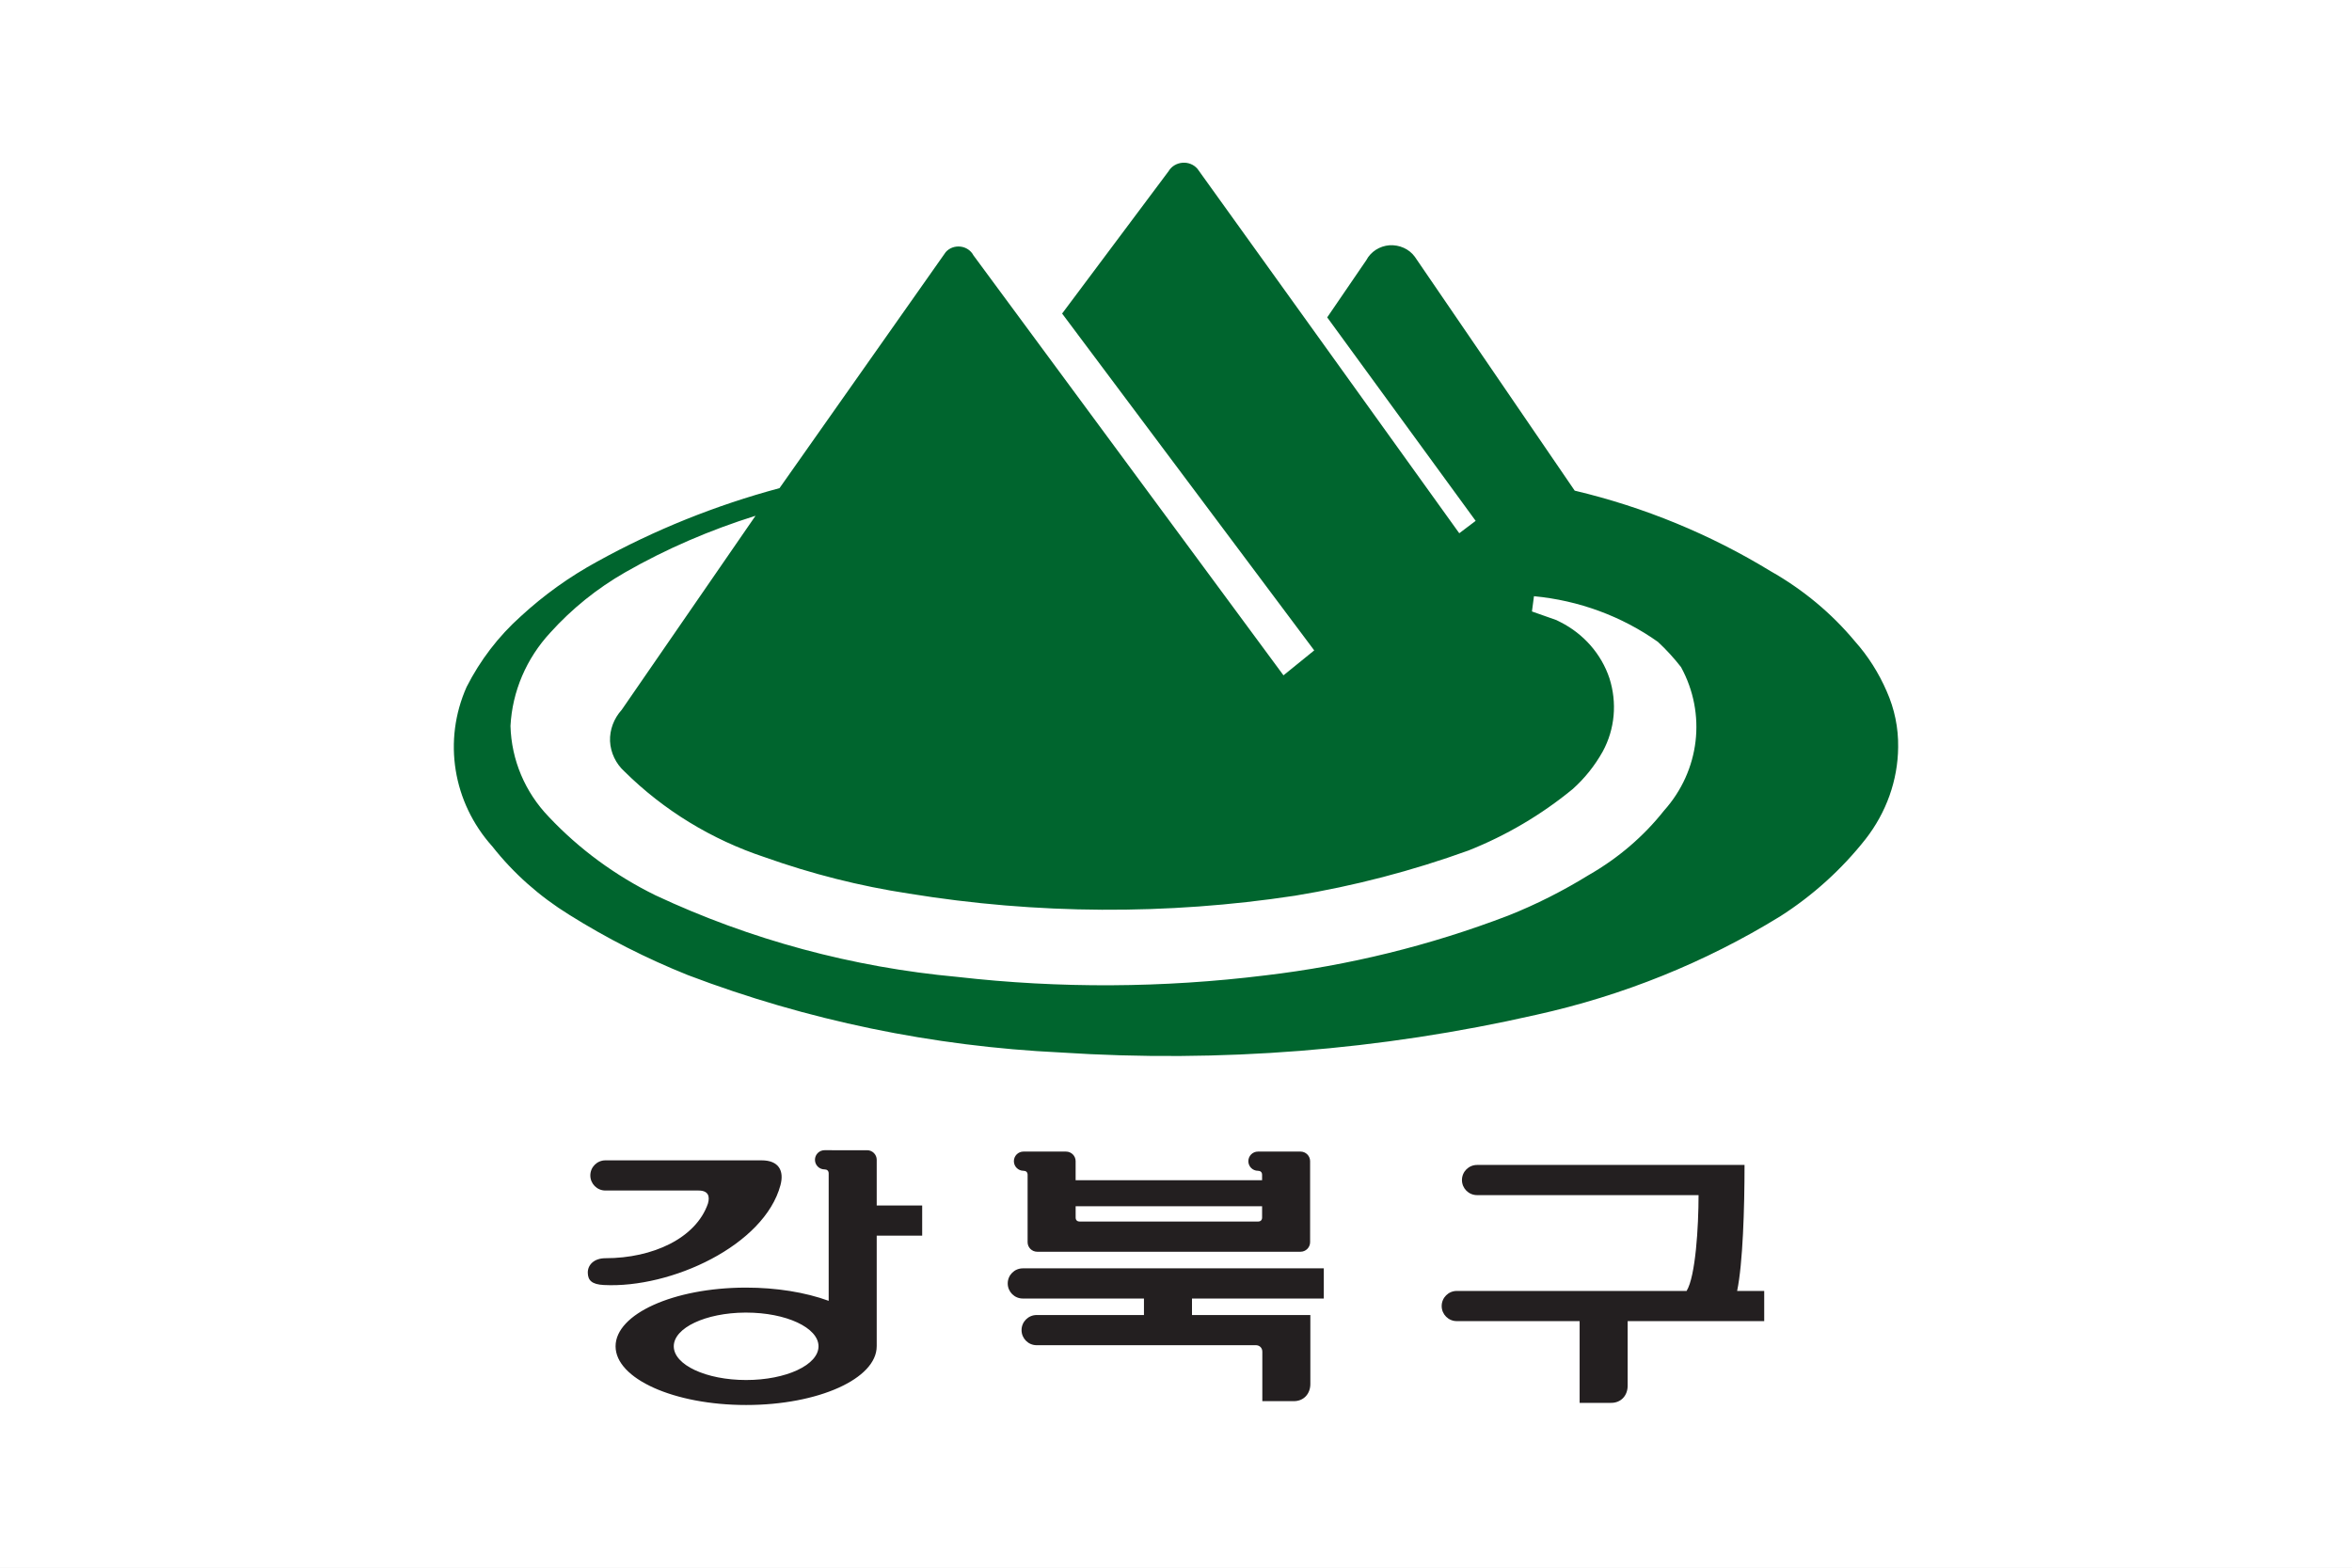
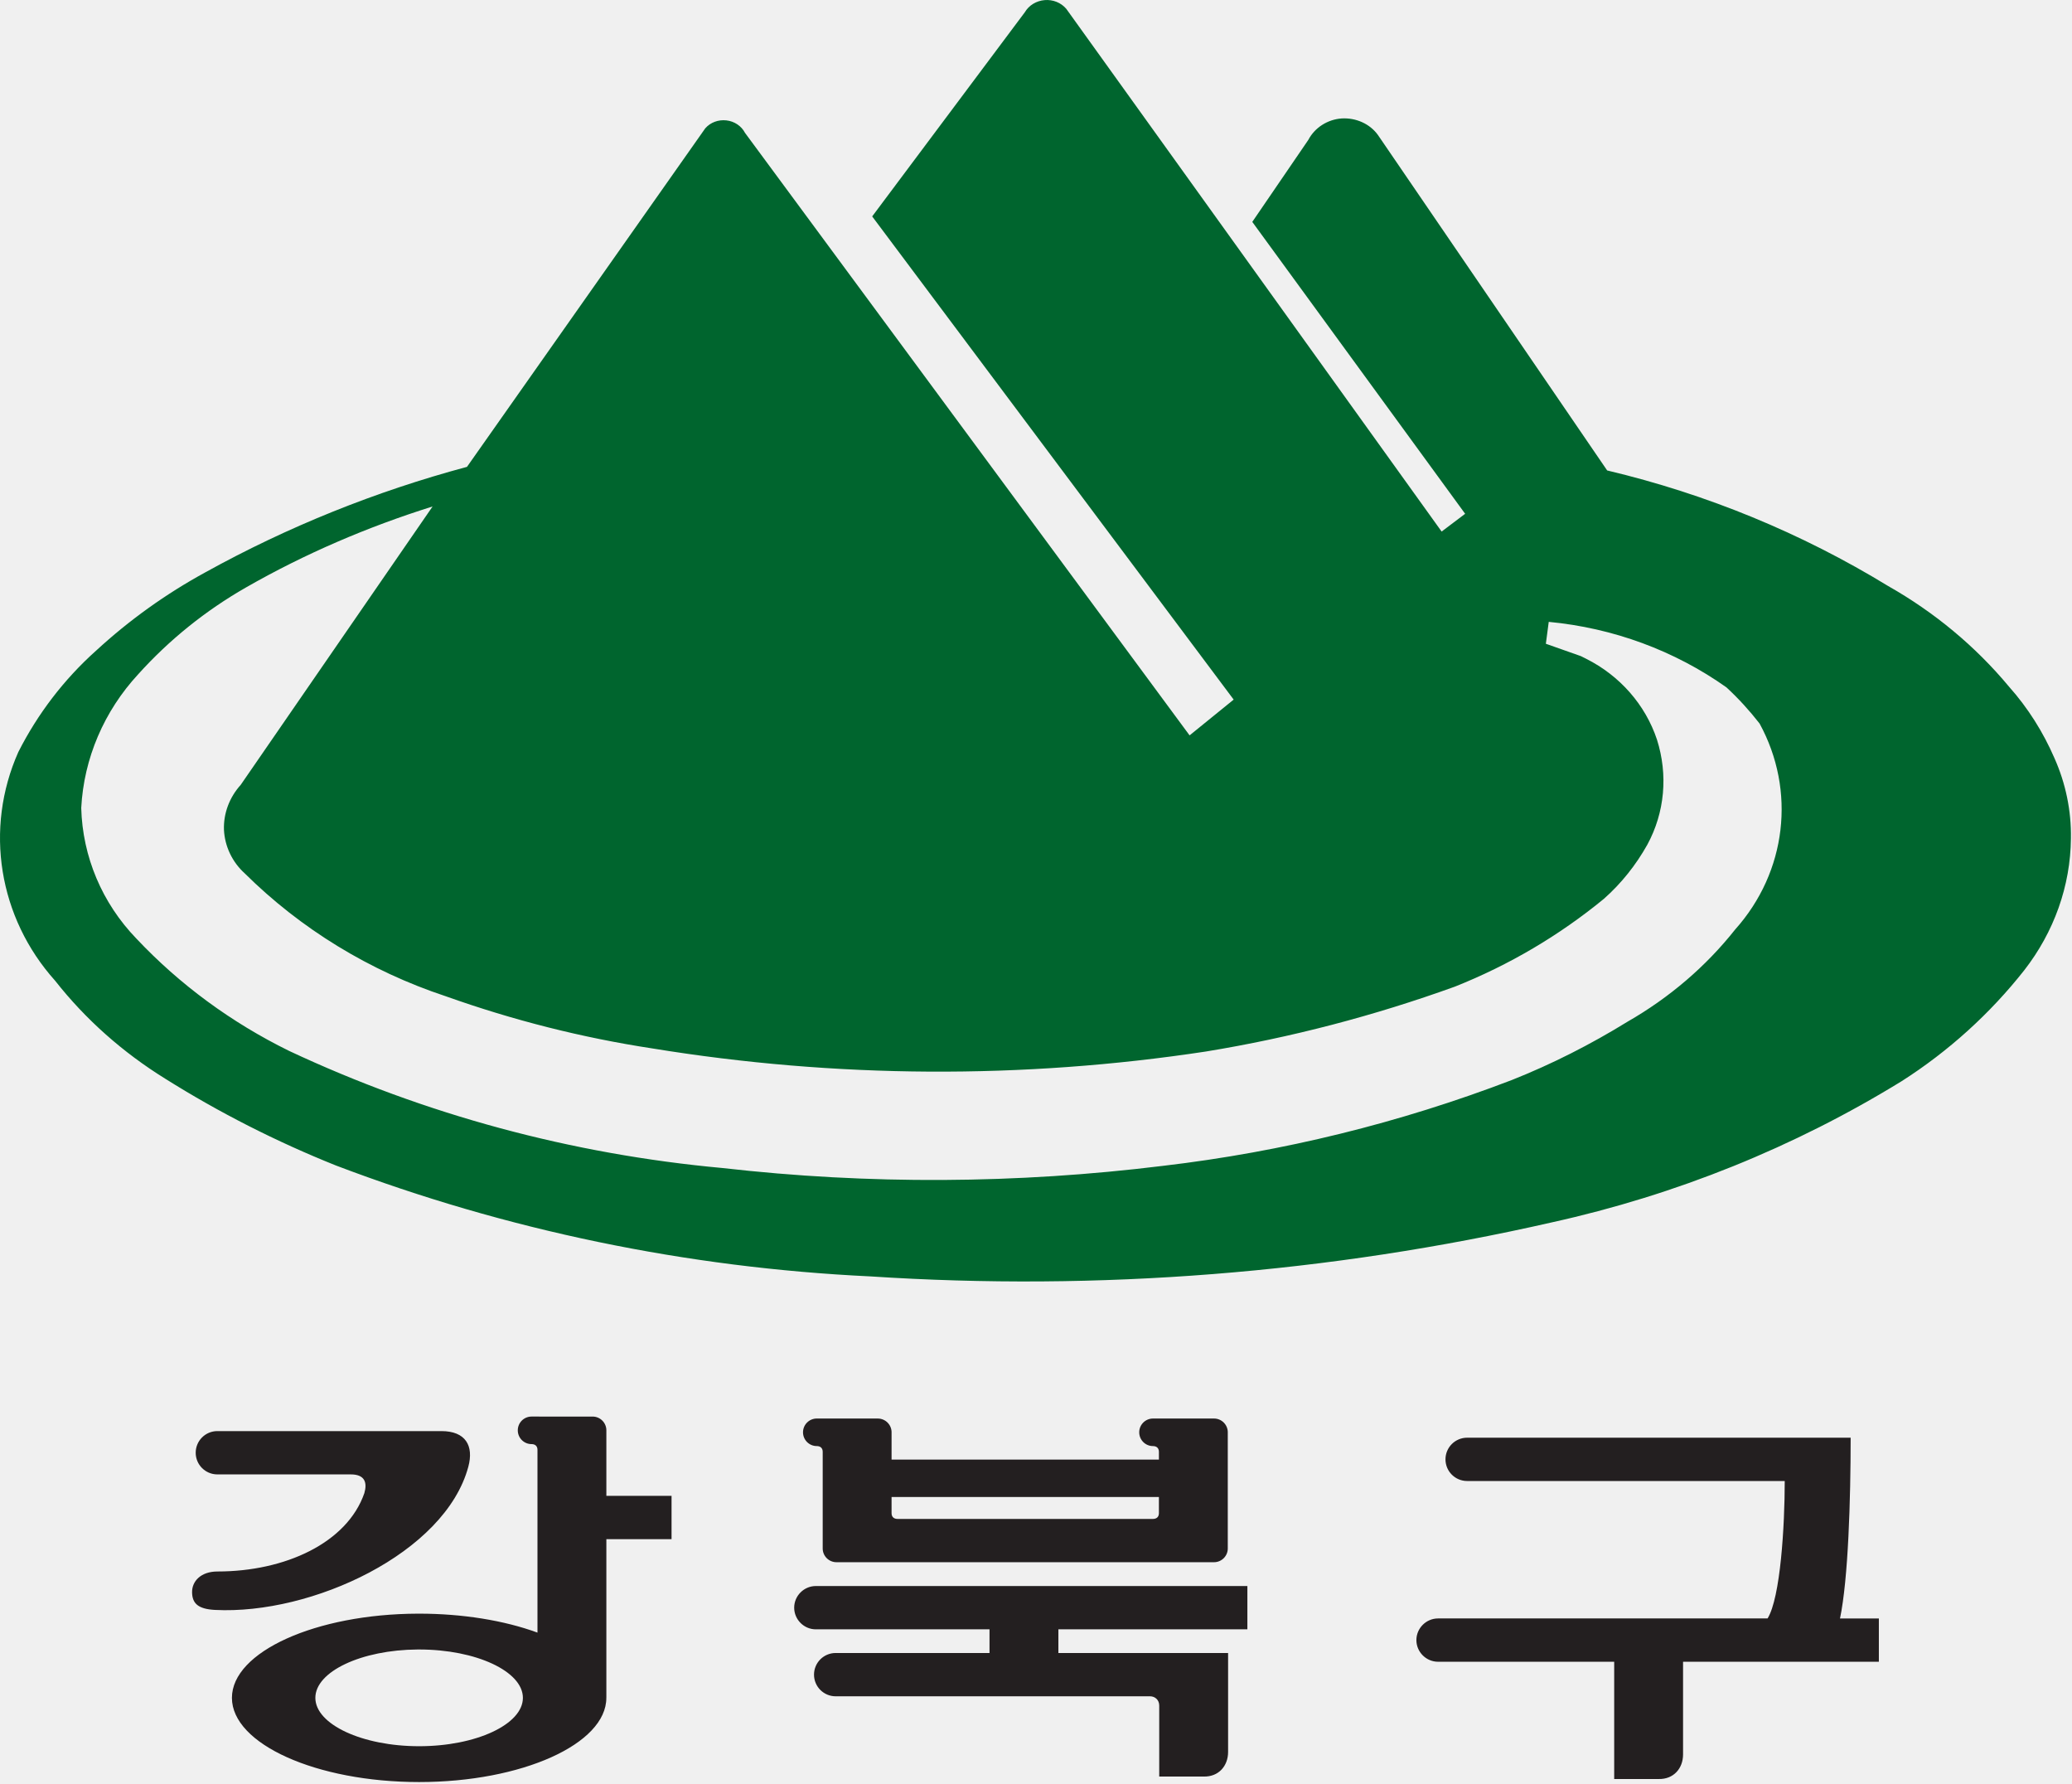
- <svg xmlns="http://www.w3.org/2000/svg" viewBox="0 0 300 200">
-   <defs>
-     <clipPath id="a" clipPathUnits="userSpaceOnUse">
-       <path d="M0 841.89h595.276V0H0Z" />
-     </clipPath>
-     <clipPath id="b" clipPathUnits="userSpaceOnUse">
-       <path d="M0 841.89h595.275V0H0Z" />
-     </clipPath>
-   </defs>
-   <path fill="#fff" d="M300 200H0V-0H300z" />
-   <g clip-path="url(#b)" transform="matrix(1.110753 0 0 -1.110753 -203.8357 556.9805)">
-     <path fill="#00652e" d="m362.237 430.223-2.807.991.231 1.753c5.158-.487 10.072-2.298 14.232-5.245.97-.898 1.849-1.862 2.654-2.897 2.934-5.367 2.167-11.887-1.956-16.49-2.351-2.968-5.275-5.464-8.619-7.381-2.959-1.824-6.052-3.396-9.283-4.677-8.955-3.427-18.323-5.738-27.906-6.864-11.721-1.447-23.571-1.515-35.315-.174-12.045 1.103-23.798 4.268-34.685 9.374-4.615 2.266-8.759 5.306-12.233 8.993-2.753 2.849-4.315 6.57-4.418 10.459.205 3.966 1.827 7.758 4.577 10.723 2.47 2.738 5.373 5.08 8.619 6.935 4.715 2.698 9.736 4.85 14.943 6.483l-15.367-22.29c-.904-1.001-1.388-2.285-1.341-3.604.066-1.322.664-2.579 1.662-3.481 4.485-4.446 10.007-7.823 16.097-9.84 5.379-1.915 10.908-3.319 16.552-4.179 14.675-2.392 29.653-2.476 44.333-.246 6.801 1.113 13.468 2.859 19.939 5.195 4.35 1.731 8.363 4.101 11.937 7.034 1.4 1.241 2.563 2.707 3.47 4.325 1.41 2.592 1.669 5.608.774 8.426-.926 2.776-2.96 5.105-5.666 6.465-.134.071-.268.14-.424.212m-11.154 9.975-30.064 41.858c-.424.495-1.073.751-1.728.695-.664-.056-1.262-.415-1.587-.97l-12.227-16.35 28.95-38.688-3.785-3.072h.408l-35.76 48.452c-.287.553-.855.927-1.485.996-.645.074-1.278-.157-1.696-.634l-19.084-27.107c-7.322-1.965-14.351-4.793-20.94-8.438-3.187-1.738-6.118-3.842-8.756-6.271-2.588-2.311-4.693-5.08-6.234-8.121-2.737-6.149-1.59-13.259 2.947-18.316 2.432-3.094 5.429-5.747 8.825-7.849 4.316-2.71 8.906-5.04 13.655-6.941 13.658-5.193 28.118-8.183 42.796-8.882 18.308-1.197 36.712.25 54.58 4.322 9.957 2.198 19.427 6.019 28.027 11.308 3.768 2.403 7.095 5.426 9.814 8.877 2.389 3.065 3.707 6.758 3.742 10.555.037 2.211-.415 4.404-1.319 6.434-.902 2.08-2.121 4.022-3.649 5.734-2.681 3.222-5.965 5.947-9.67 8.046-6.935 4.238-14.524 7.362-22.504 9.255l-18.361 26.864c-.652.901-1.768 1.388-2.907 1.319-1.125-.081-2.151-.733-2.666-1.718l-4.487-6.564 17.048-23.372z" />
+ <svg xmlns="http://www.w3.org/2000/svg" width="100%" height="100%" viewBox="0 0 768 661" version="1.1" xml:space="preserve" style="fill-rule:evenodd;clip-rule:evenodd;stroke-linejoin:round;stroke-miterlimit:2;">
+   <g>
+     <path d="M585.973,243.142l-12.991,-4.586l1.069,-8.113c23.872,2.254 46.615,10.635 65.868,24.275c4.489,4.156 8.557,8.618 12.283,13.408c13.579,24.839 10.029,55.015 -9.053,76.318c-10.881,13.736 -24.413,25.288 -39.89,34.16c-13.695,8.442 -28.009,15.717 -42.963,21.646c-41.445,15.861 -84.801,26.556 -129.153,31.768c-54.246,6.697 -109.09,7.012 -163.443,0.805c-55.746,-5.105 -110.14,-19.753 -160.527,-43.384c-21.359,-10.487 -40.538,-24.557 -56.616,-41.621c-12.741,-13.186 -19.97,-30.407 -20.447,-48.406c0.949,-18.355 8.456,-35.905 21.183,-49.628c11.431,-12.672 24.867,-23.511 39.89,-32.096c21.822,-12.487 45.06,-22.446 69.158,-30.004l-71.121,103.161c-4.184,4.633 -6.424,10.575 -6.206,16.68c0.305,6.118 3.073,11.936 7.692,16.111c20.757,20.577 46.314,36.206 74.499,45.541c24.895,8.863 50.484,15.361 76.605,19.341c67.918,11.071 137.238,11.459 205.179,1.139c31.476,-5.151 62.332,-13.232 92.28,-24.043c20.132,-8.011 38.705,-18.98 55.246,-32.554c6.479,-5.744 11.862,-12.528 16.06,-20.017c6.526,-11.996 7.724,-25.955 3.582,-38.997c-4.286,-12.848 -13.699,-23.627 -26.223,-29.921c-0.62,-0.329 -1.24,-0.648 -1.962,-0.981m-51.622,-46.166l-139.14,-193.725c-1.962,-2.291 -4.966,-3.476 -7.997,-3.217c-3.073,0.259 -5.841,1.921 -7.345,4.489l-56.588,75.67l133.985,179.053l-17.517,14.218l1.888,0l-165.502,-224.242c-1.328,-2.559 -3.957,-4.29 -6.873,-4.61c-2.985,-0.342 -5.915,0.727 -7.849,2.934l-88.323,125.455c-33.887,9.094 -66.418,22.183 -96.913,39.052c-14.75,8.044 -28.315,17.781 -40.524,29.023c-11.978,10.696 -21.72,23.511 -28.852,37.585c-12.667,28.458 -7.359,61.364 13.639,84.769c11.256,14.319 25.126,26.598 40.843,36.326c19.975,12.542 41.218,23.326 63.197,32.124c63.211,24.034 130.134,37.872 198.066,41.107c84.732,5.54 169.908,-1.157 252.604,-20.003c46.082,-10.173 89.911,-27.857 129.713,-52.335c17.439,-11.121 32.837,-25.112 45.421,-41.084c11.057,-14.185 17.157,-31.277 17.318,-48.85c0.171,-10.233 -1.921,-20.382 -6.105,-29.777c-4.175,-9.627 -9.816,-18.614 -16.888,-26.538c-12.408,-14.912 -27.607,-27.524 -44.754,-37.238c-32.096,-19.614 -67.219,-34.072 -104.152,-42.833l-84.977,-124.33c-3.018,-4.17 -8.183,-6.424 -13.454,-6.105c-5.207,0.375 -9.955,3.392 -12.339,7.951l-20.766,30.379l78.9,108.169l-8.715,6.581Z" style="fill:#00652e;fill-rule:nonzero;" />
  </g>
-   <path fill="#231f20" d="M295.723 170.289c-.677 0-1.225.549-1.225 1.225 0 .677.549 1.225 1.225 1.225.291 0 .526.153.526.509v16.257a16.653 7.488 0 0 0-10.528-1.686 16.653 7.488 0 0 0-.109 0 16.653 7.488 0 0 0-16.545 7.488 16.653 7.488 0 0 0 16.653 7.488 16.653 7.488 0 0 0 16.653-7.488 16.653 7.488 0 0 0-.001-.027h.003v-14.087h5.8v-3.851h-5.8v-5.821c0-.001.001-.004.001-.005 0-.677-.549-1.225-1.225-1.225h-3.832zm25.373.175c-.677 0-1.225.549-1.225 1.225 0 .677.549 1.225 1.225 1.225.291 0 .526.153.526.509v7.19c0 .001-.001.004-.001.005 0 .003.001.004.001.007v1.388c0 .001-.001.004-.001.005 0 .677.549 1.225 1.225 1.225h33.585c.677 0 1.225-.549 1.225-1.225 0-.001-.001-.004-.001-.005v-1.388c0-.003.001-.004.001-.007 0-.001-.001-.004-.001-.005v-8.918c0-.001.001-.004.001-.005 0-.677-.549-1.225-1.225-1.225h-5.428c-.677 0-1.225.549-1.225 1.225 0 .677.549 1.225 1.225 1.225.291 0 .526.153.526.509v.693h-23.782v-2.421c0-.001.001-.004.001-.005 0-.677-.549-1.225-1.225-1.225h-3.832zm-53.325 1.119c-1.063-0-1.925.862-1.925 1.925 0 1.063.862 1.925 1.925 1.925h11.868c1.258 0 1.48.728 1.208 1.669-1.535 4.426-7.05 6.966-13.067 6.966-1.485 0-2.272.877-2.257 1.85.015.973.511 1.49 2.039 1.569 8.613.443 20.48-5.062 22.536-12.737.498-1.859-.235-3.167-2.399-3.167zm111.178.587c-1.063 0-1.925.862-1.925 1.925s.862 1.925 1.925 1.925h28.254c0 3.988-.379 10.373-1.526 12.224h-29.315a1.925 1.925 0 0 0-1.925 1.925 1.925 1.925 0 0 0 1.925 1.925h15.671v10.429h3.963c1.321.029 2.163-.942 2.163-2.188v-8.241h17.418v-3.851h-3.456c.733-3.504.946-10.548.946-16.075zm-51.2 5.272h23.782v1.443c0 .355-.235.509-.526.509h-22.729c-.291 0-.526-.154-.526-.509zm-6.738 7.92a1.925 1.925 0 0 0-1.925 1.925 1.925 1.925 0 0 0 1.925 1.925h15.451v2.105h-13.687c-1.063 0-1.925.862-1.925 1.925s.862 1.925 1.925 1.925h27.975c.405 0 .81.293.81.827v6.31h3.963c1.321.028 2.163-.942 2.163-2.188v-8.8h-15.097v-2.105h16.813v-3.851h-30.037zm-35.417 5.644a9.231 4.301 0 0 1 .127 0 9.231 4.301 0 0 1 9.231 4.301 9.231 4.301 0 0 1-9.231 4.301 9.231 4.301 0 0 1-9.231-4.301 9.231 4.301 0 0 1 9.104-4.301z" color="#000" font-family="sans-serif" font-weight="400" overflow="visible" style="line-height:normal;font-variant-ligatures:normal;font-variant-position:normal;font-variant-caps:normal;font-variant-numeric:normal;font-variant-alternates:normal;font-variant-east-asian:normal;font-feature-settings:normal;font-variation-settings:normal;text-indent:0;text-align:start;text-decoration-line:none;text-decoration-style:solid;text-decoration-color:#000;text-transform:none;text-orientation:mixed;white-space:normal;shape-padding:0;shape-margin:0;inline-size:0;isolation:auto;mix-blend-mode:normal;solid-color:#000;solid-opacity:1" transform="translate(-190.5496 -23.55023)" />
+   <path d="M197.026,524.93c-2.82,0 -5.105,2.286 -5.105,5.105c0,2.82 2.286,5.105 5.105,5.105c1.214,0 2.194,0.64 2.194,2.12l0,67.736c-12.384,-4.543 -27.886,-7.026 -43.868,-7.025c-0.151,-0 -0.302,-0 -0.453,-0c-37.892,0.111 -68.934,14.16 -68.935,31.199c-0,0 -0,0.001 -0,0.001c0,17.116 31.323,31.201 69.388,31.201c0,0 0.001,0 0.002,0c38.065,0 69.388,-14.084 69.388,-31.201c0,-0 -0.002,-0.077 -0.003,-0.115l0.012,0l0,-58.696l24.165,0l0,-16.045l-24.165,0l0,-24.254c0,-0.004 0.003,-0.017 0.003,-0.021c0,-2.82 -2.286,-5.105 -5.105,-5.105l-15.968,0l-6.653,-0.003Zm105.721,0.729c-2.82,0 -5.105,2.286 -5.105,5.105c0,2.82 2.286,5.105 5.105,5.105c1.214,0 2.194,0.639 2.194,2.12l0,29.958c0,0.004 -0.003,0.017 -0.003,0.021c0,0.013 0.003,0.017 0.003,0.029l0,5.782c0,0.004 -0.003,0.017 -0.003,0.021c0,2.82 2.286,5.105 5.105,5.105l139.939,0c2.82,0 5.105,-2.286 5.105,-5.105c0,-0.004 -0.003,-0.017 -0.003,-0.021l0,-5.782c0,-0.012 0.003,-0.017 0.003,-0.029c0,-0.004 -0.003,-0.017 -0.003,-0.021l0,-37.158c0,-0.004 0.003,-0.017 0.003,-0.021c0,-2.82 -2.286,-5.105 -5.105,-5.105l-22.618,0c-2.82,0 -5.105,2.286 -5.105,5.105c0,2.82 2.286,5.105 5.105,5.105c1.214,0 2.194,0.64 2.194,2.12l0,2.886l-99.091,0l0,-10.086c0,-0.004 0.003,-0.017 0.003,-0.021c0,-2.82 -2.286,-5.105 -5.105,-5.105l-15.968,0l-6.649,-0.007Zm-222.188,4.661c-4.431,-0 -8.023,3.592 -8.023,8.023c0,4.431 3.592,8.023 8.023,8.023l49.452,0c5.241,0 6.166,3.033 5.034,6.954c-6.395,18.442 -29.373,29.025 -54.446,29.025c-6.186,0 -9.467,3.654 -9.404,7.706c0.063,4.056 2.129,6.208 8.495,6.535c35.888,1.847 85.333,-21.093 93.901,-53.07c2.075,-7.745 -0.978,-13.196 -9.997,-13.196l-83.035,0Zm463.241,2.447c-4.431,0 -8.023,3.592 -8.023,8.023c0,4.431 3.592,8.023 8.023,8.023l117.723,0c0,16.618 -1.58,43.222 -6.359,50.933l-122.148,0c-4.401,-0 -8.023,3.622 -8.023,8.023l0,0c0,4.401 3.622,8.023 8.023,8.023l65.295,-0l0,43.455l16.512,0c5.502,0.119 9.014,-3.924 9.014,-9.117l0,-34.338l72.576,0l0,-16.045l-14.401,0c3.054,-14.6 3.943,-43.952 3.943,-66.978l-142.156,0Zm-213.333,21.965l99.091,0l0,6.011c0,1.48 -0.98,2.122 -2.194,2.122l-94.704,0c-1.214,0 -2.194,-0.642 -2.194,-2.122l0,-6.011Zm-28.076,33.002c-4.401,-0 -8.023,3.622 -8.023,8.023l0,0c0,4.401 3.622,8.023 8.023,8.023l64.38,-0l0,8.769l-57.03,0c-4.431,0 -8.023,3.592 -8.023,8.023c0,4.431 3.592,8.023 8.023,8.023l116.561,0c1.689,0 3.373,1.219 3.373,3.447l0,26.293l16.512,0c5.502,0.118 9.014,-3.924 9.014,-9.117l0,-36.669l-62.904,0l0,-8.769l70.052,0l0,-16.045l-159.959,0Zm-147.569,23.515c0.177,-0.001 0.353,-0.001 0.53,0c21.099,-0 38.462,8.089 38.463,17.92c0,0.001 0,0.001 0,0.002c0,9.831 -17.363,17.921 -38.463,17.921c-0,0 -0.001,0 -0.001,0c-21.1,0 -38.463,-8.09 -38.463,-17.921c0,-0.001 0,-0.001 0,-0.002c-0.001,-9.738 17.035,-17.786 37.934,-17.92l0,0Z" style="fill:#231f20;fill-rule:nonzero;" />
</svg>
